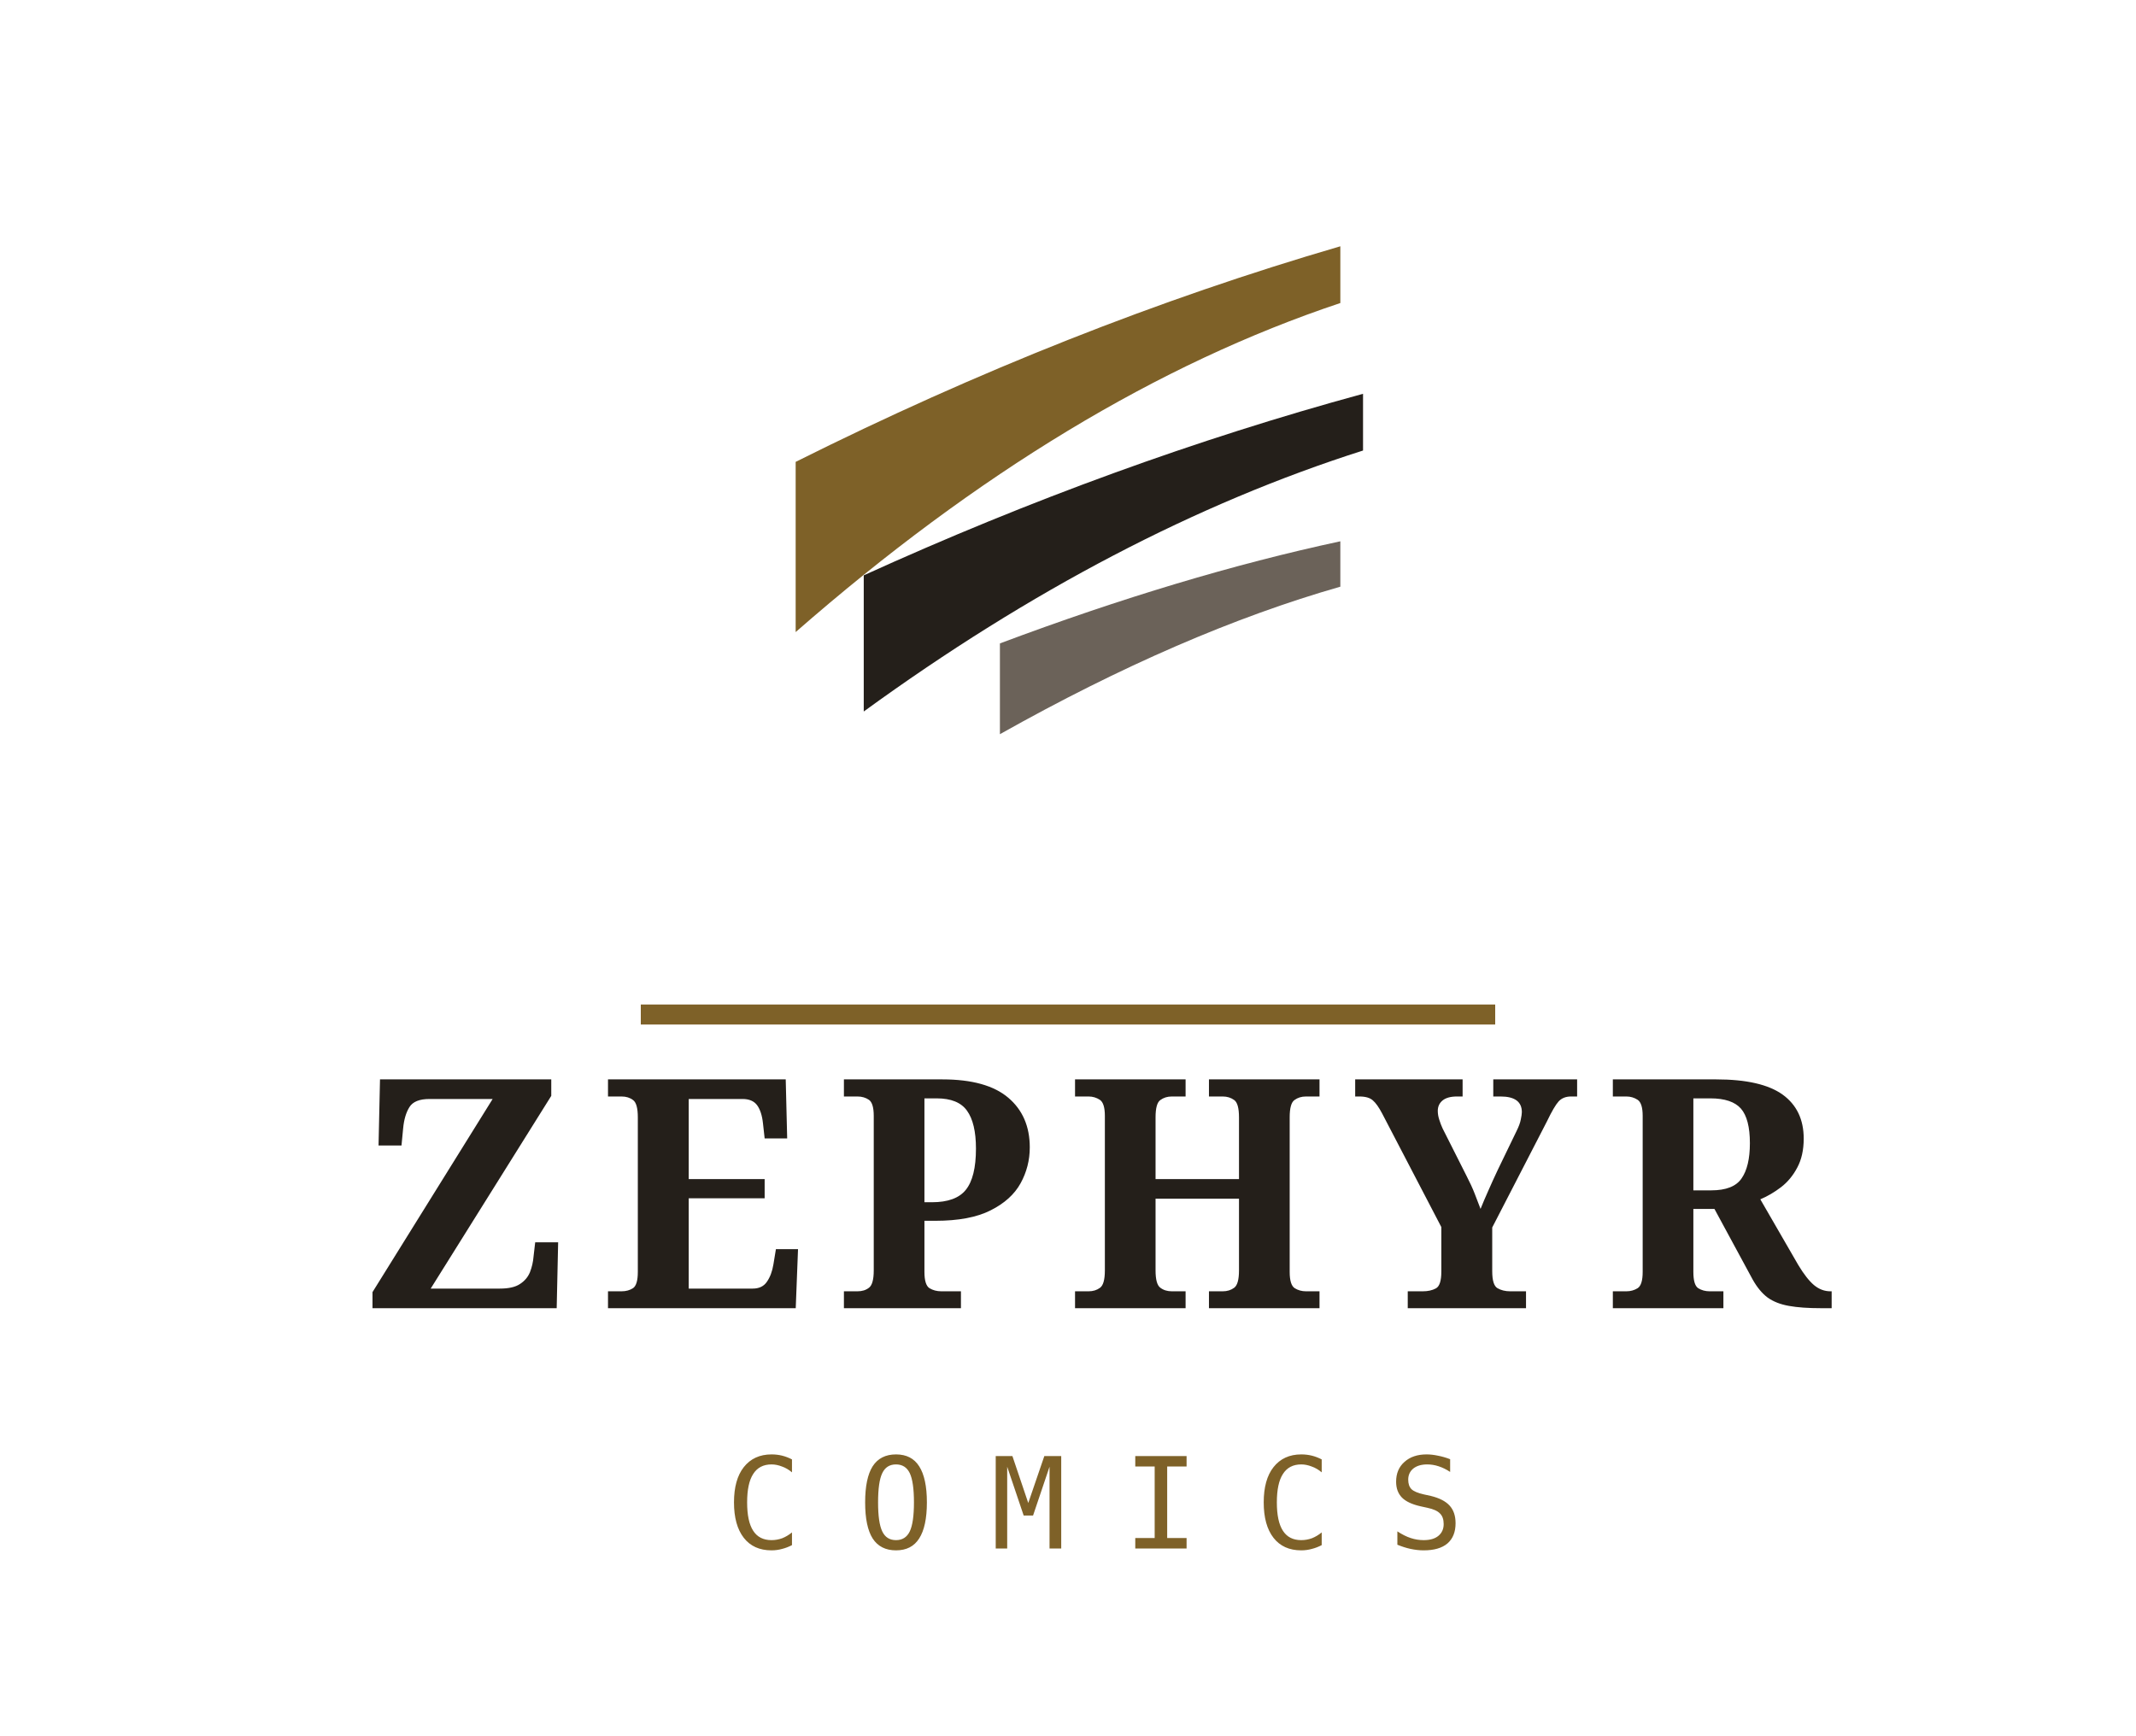
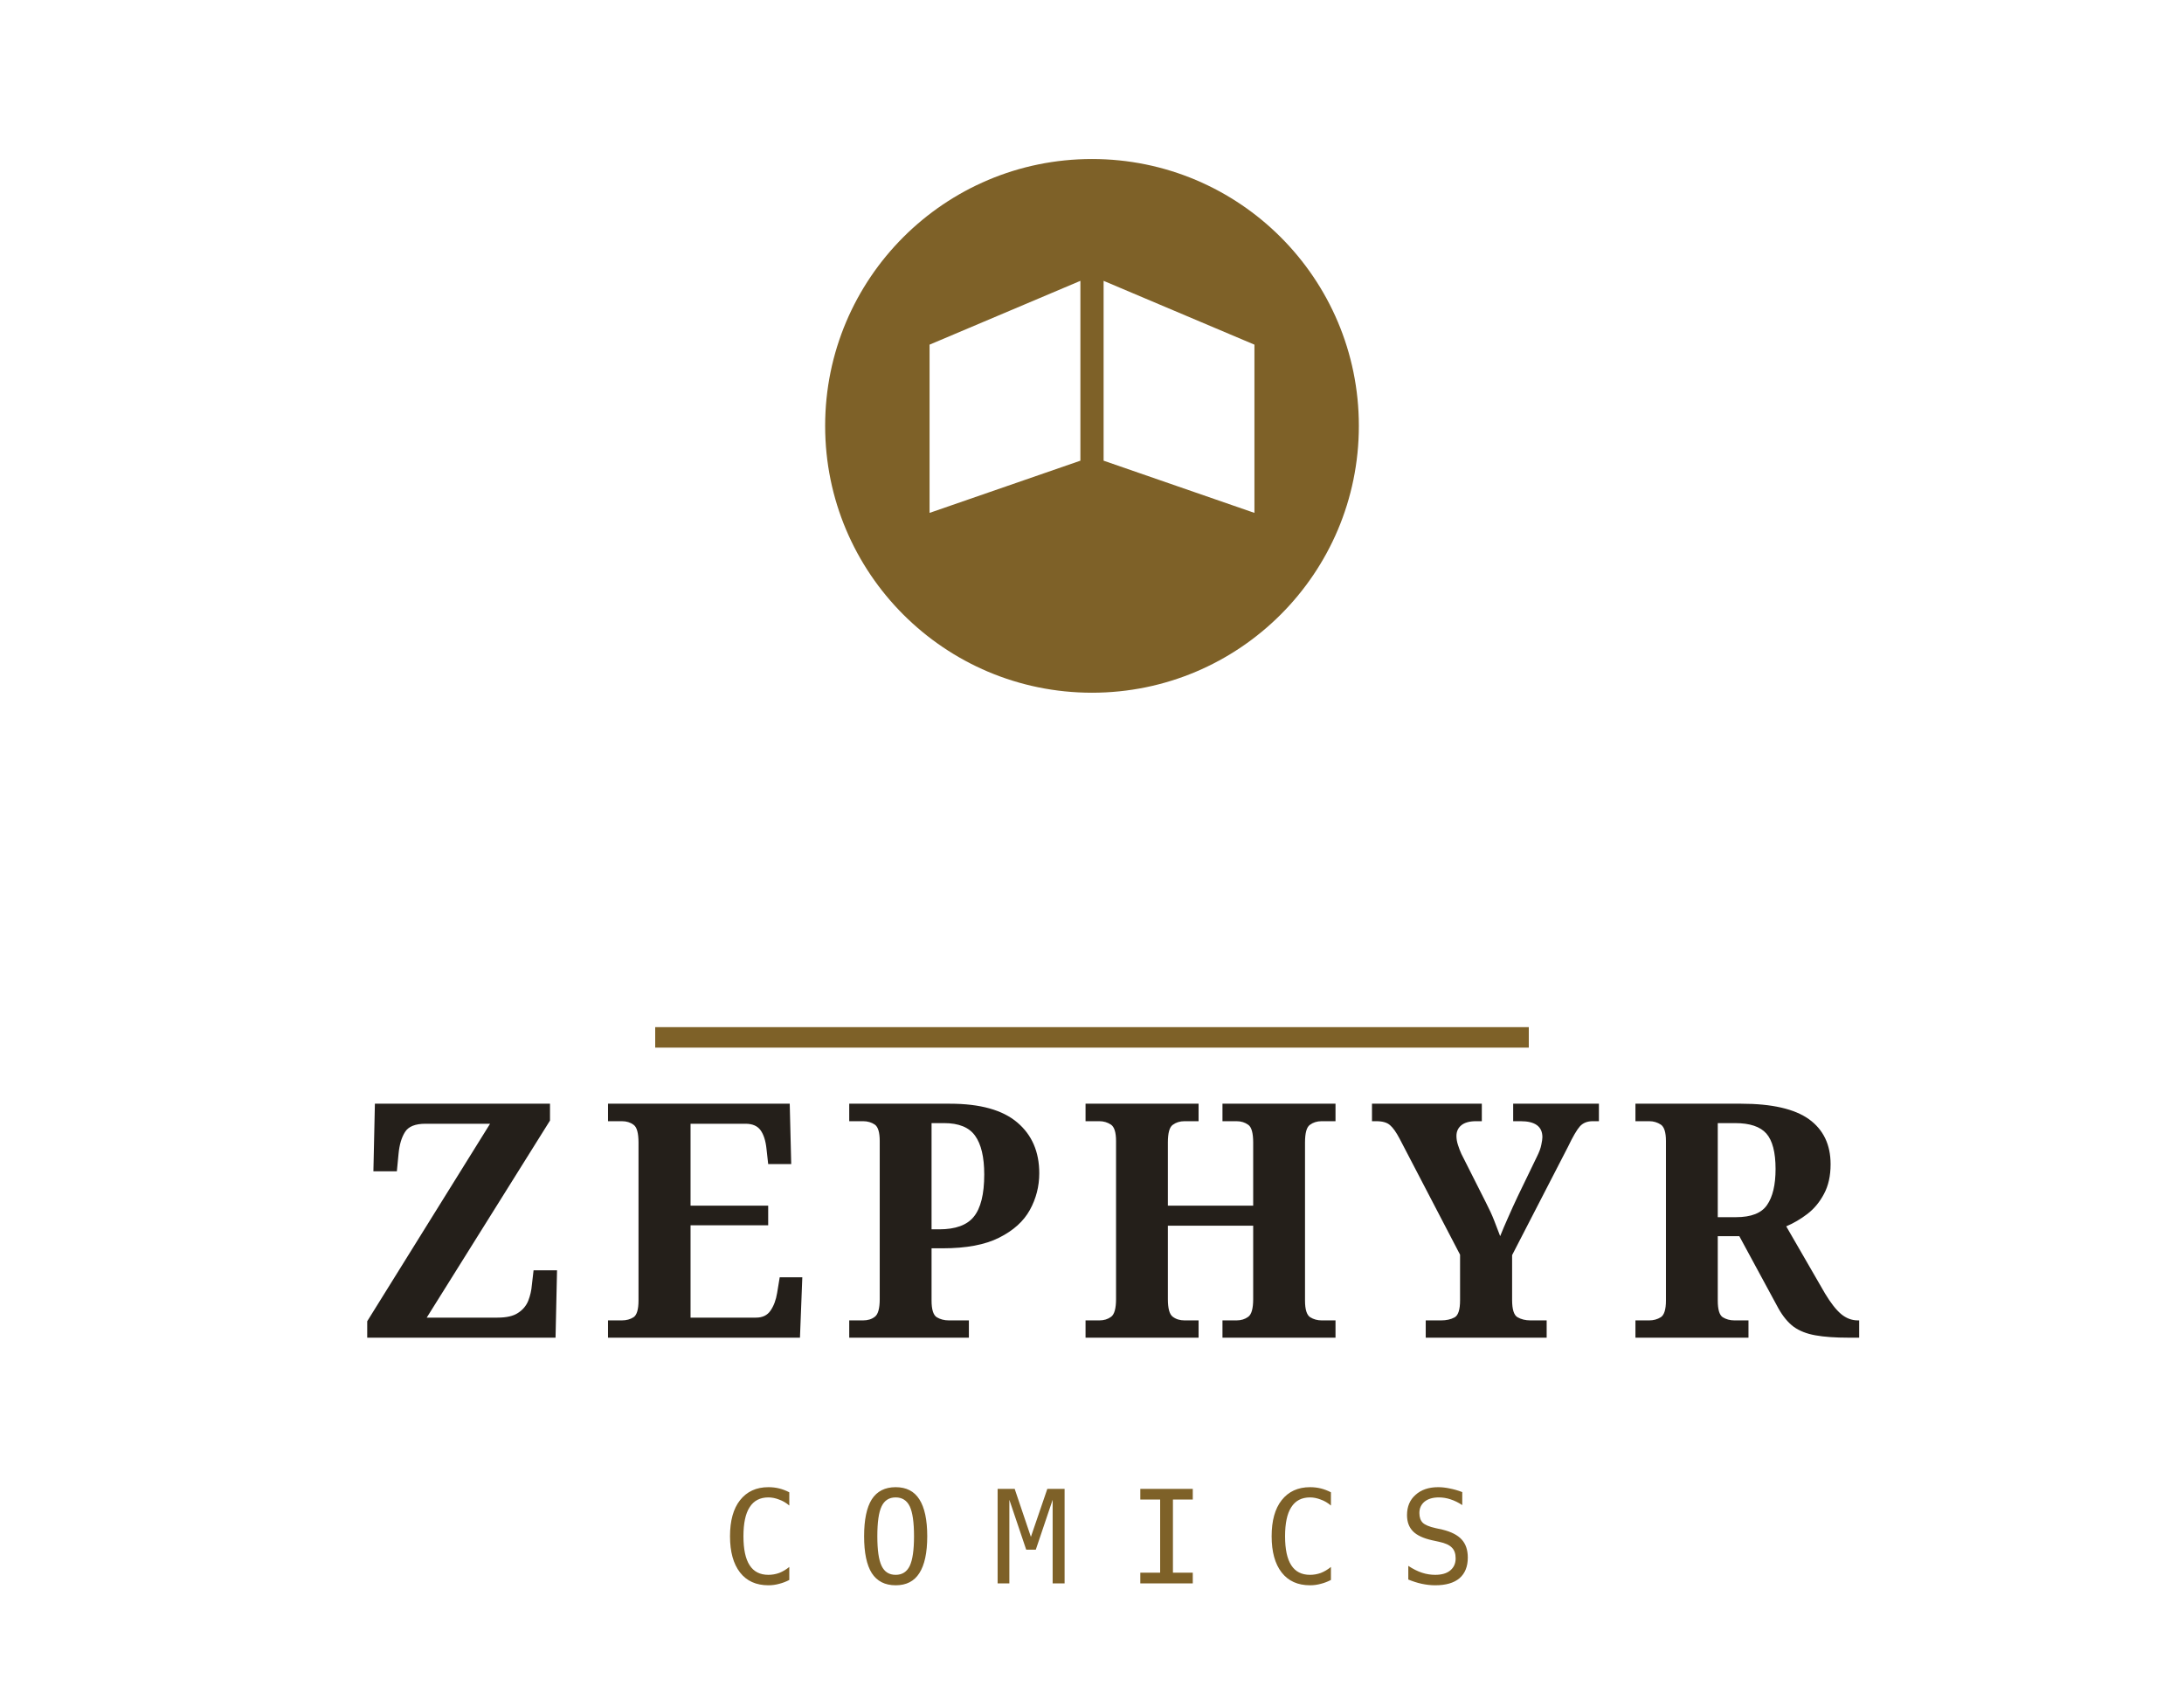
- <svg xmlns="http://www.w3.org/2000/svg" viewBox="0 0 160 130" width="160" height="130" role="img" aria-labelledby="t d">
-   <g transform="translate(52.8 4) scale(0.85)">
-     <path d="M8 36Q32 24 56 17L56 22Q32 30 8 51Z" fill="#7E6128" />
-     <path d="M14 46Q36 36 58 30L58 35Q36 42 14 58Z" fill="#241F1A" />
-     <path d="M26 52Q42 46 56 43L56 47Q42 51 26 60Z" fill="#6B6259" />
-   </g>
+ <svg xmlns="http://www.w3.org/2000/svg" viewBox="0 0 160 124" width="160" height="124" role="img" aria-labelledby="t d">
+   <path transform="translate(52.8 4) scale(0.85)" fill="#7E6128" fill-rule="evenodd" d="M9 32a23 23 0 1 0 46 0a23 23 0 0 0-46 0ZM18 25L31 19.5L31 35L18 39.5ZM33 19.5L46 25L46 39.5L33 35Z" />
  <path d="M48 76h64" fill="none" stroke="#7E6128" stroke-width="1.5" />
-   <text x="82" y="98" text-anchor="middle" font-family="serif" font-size="24" font-weight="600" letter-spacing="2" fill="#241F1A">ZEPHYR</text>
-   <text x="82" y="116" text-anchor="middle" font-family="monospace" font-size="9.5" letter-spacing="4.2" fill="#7E6128">COMICS</text>
+   <text x="81" y="98" text-anchor="middle" font-family="serif" font-size="24" font-weight="600" letter-spacing="2" fill="#241F1A">ZEPHYR</text>
+   <text x="80.5" y="116" text-anchor="middle" font-family="monospace" font-size="9.5" letter-spacing="4.2" fill="#7E6128">COMICS</text>
</svg>
